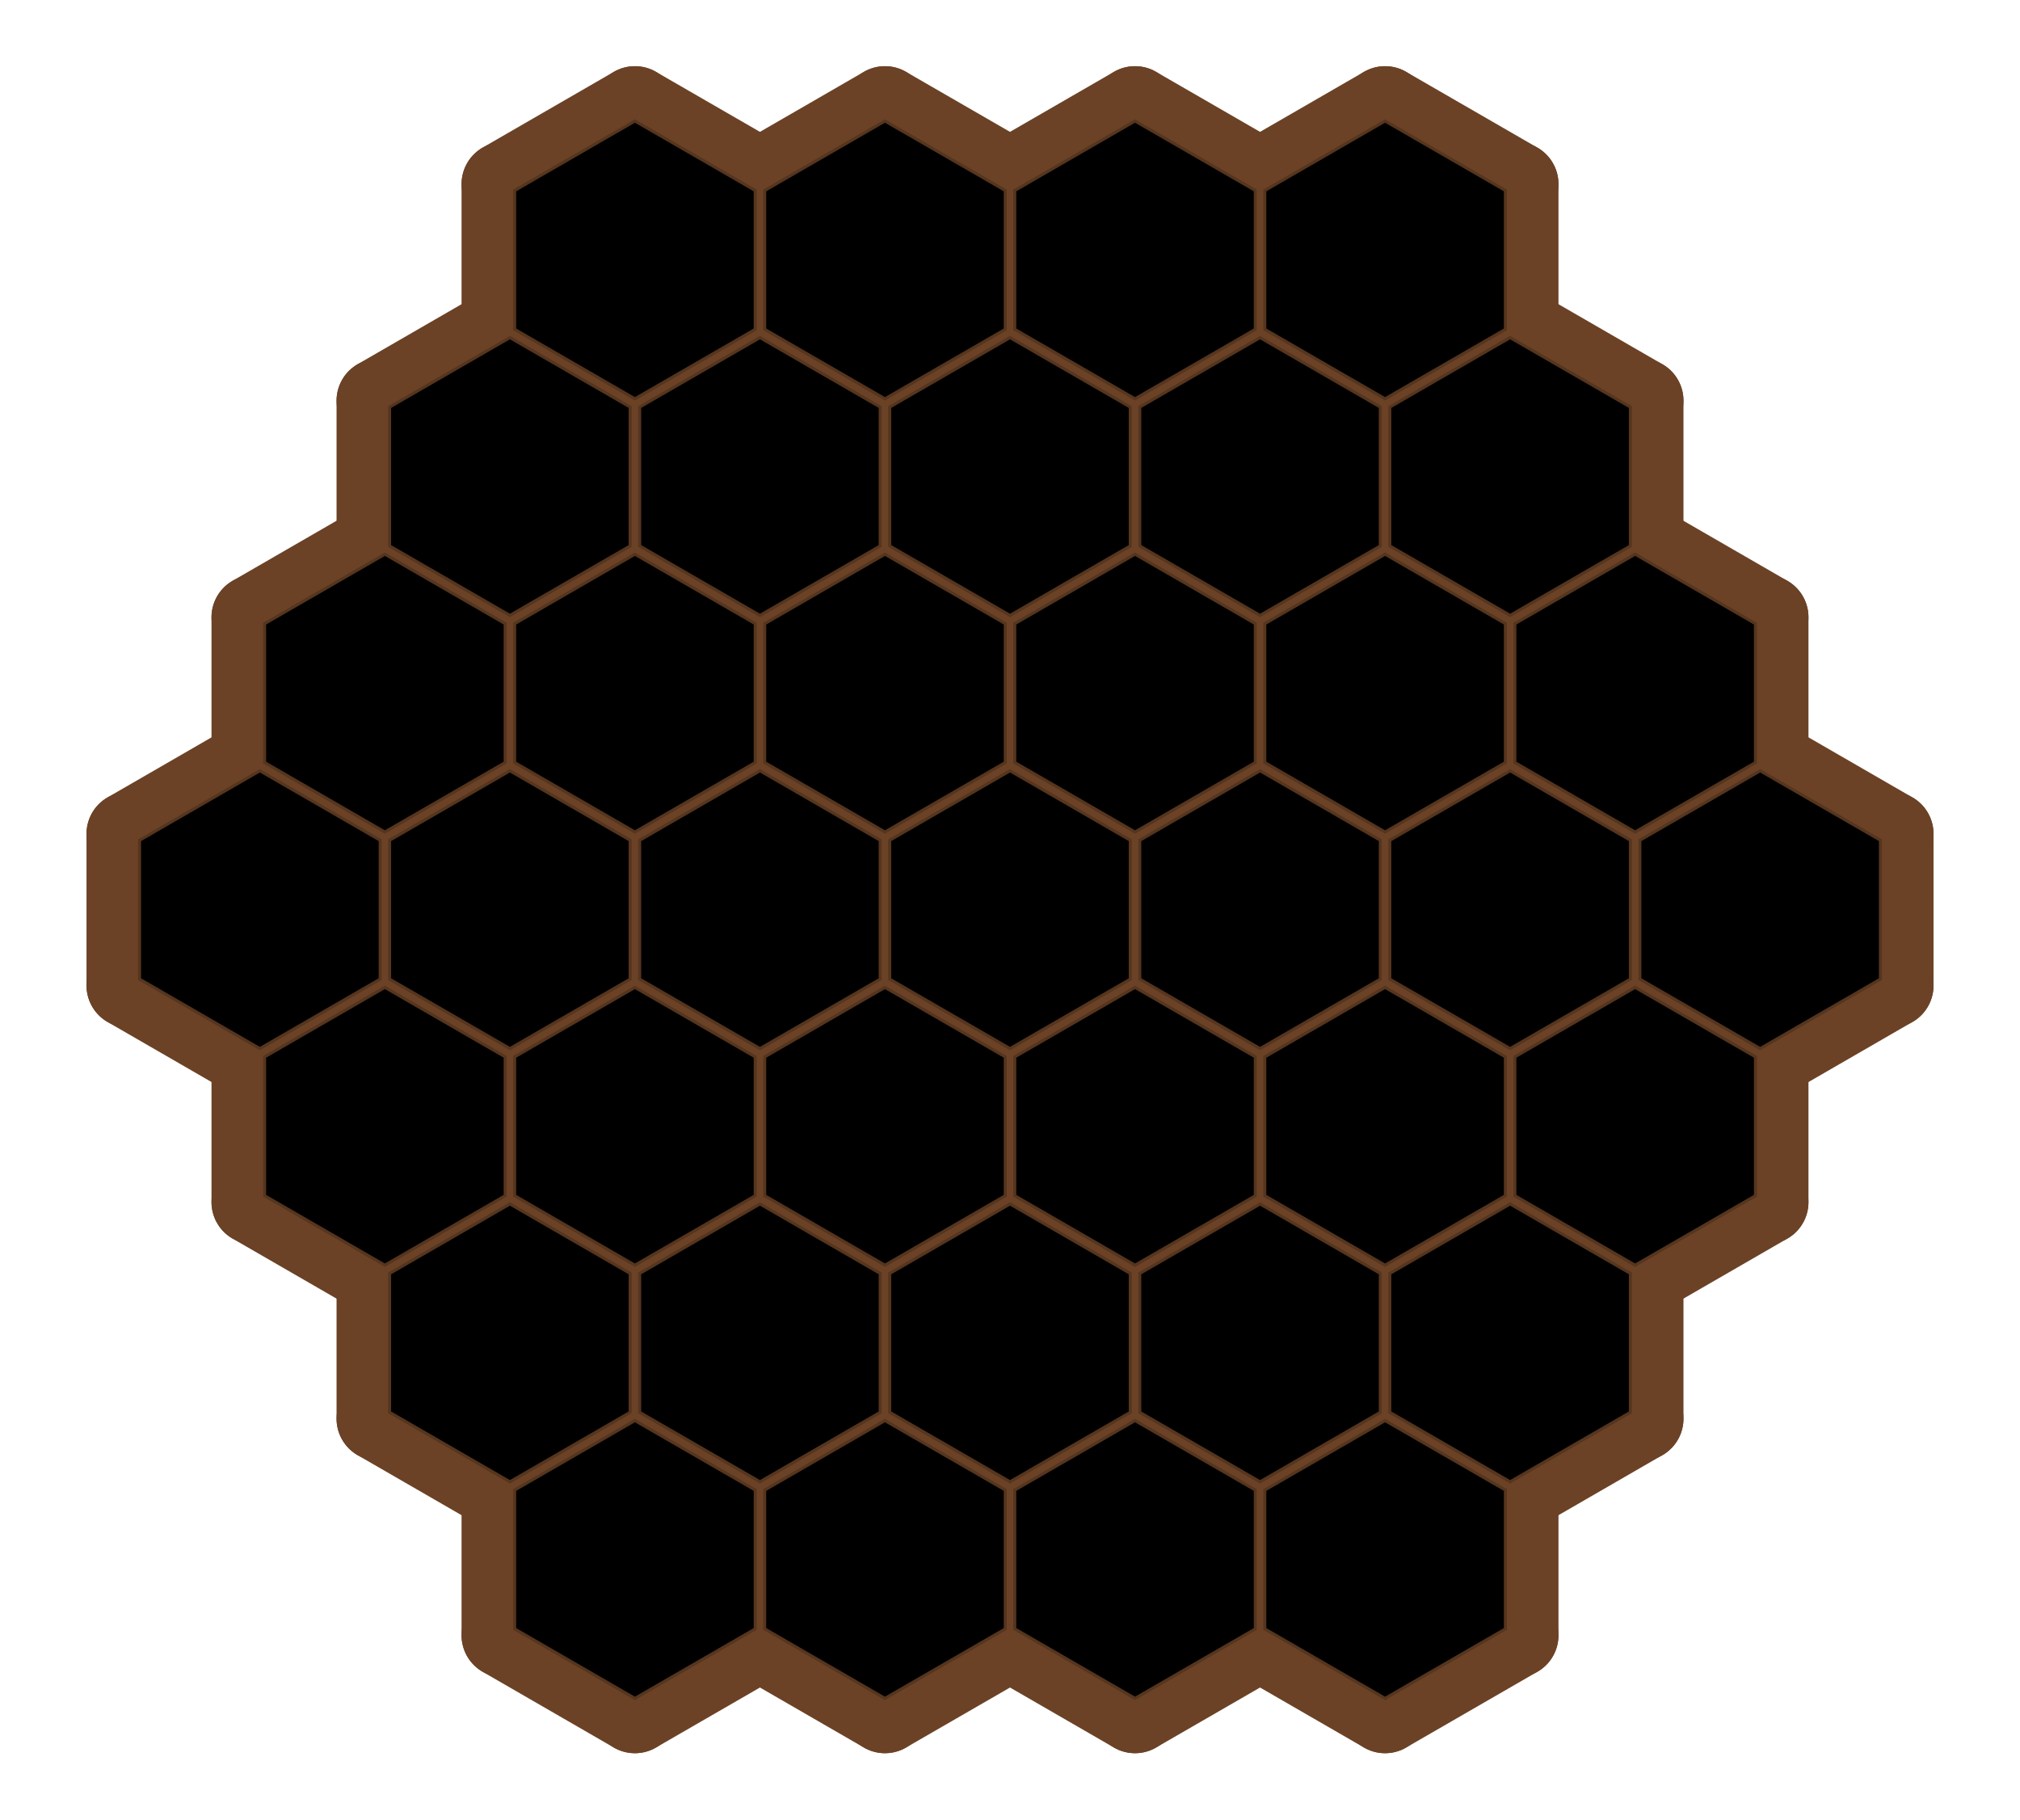
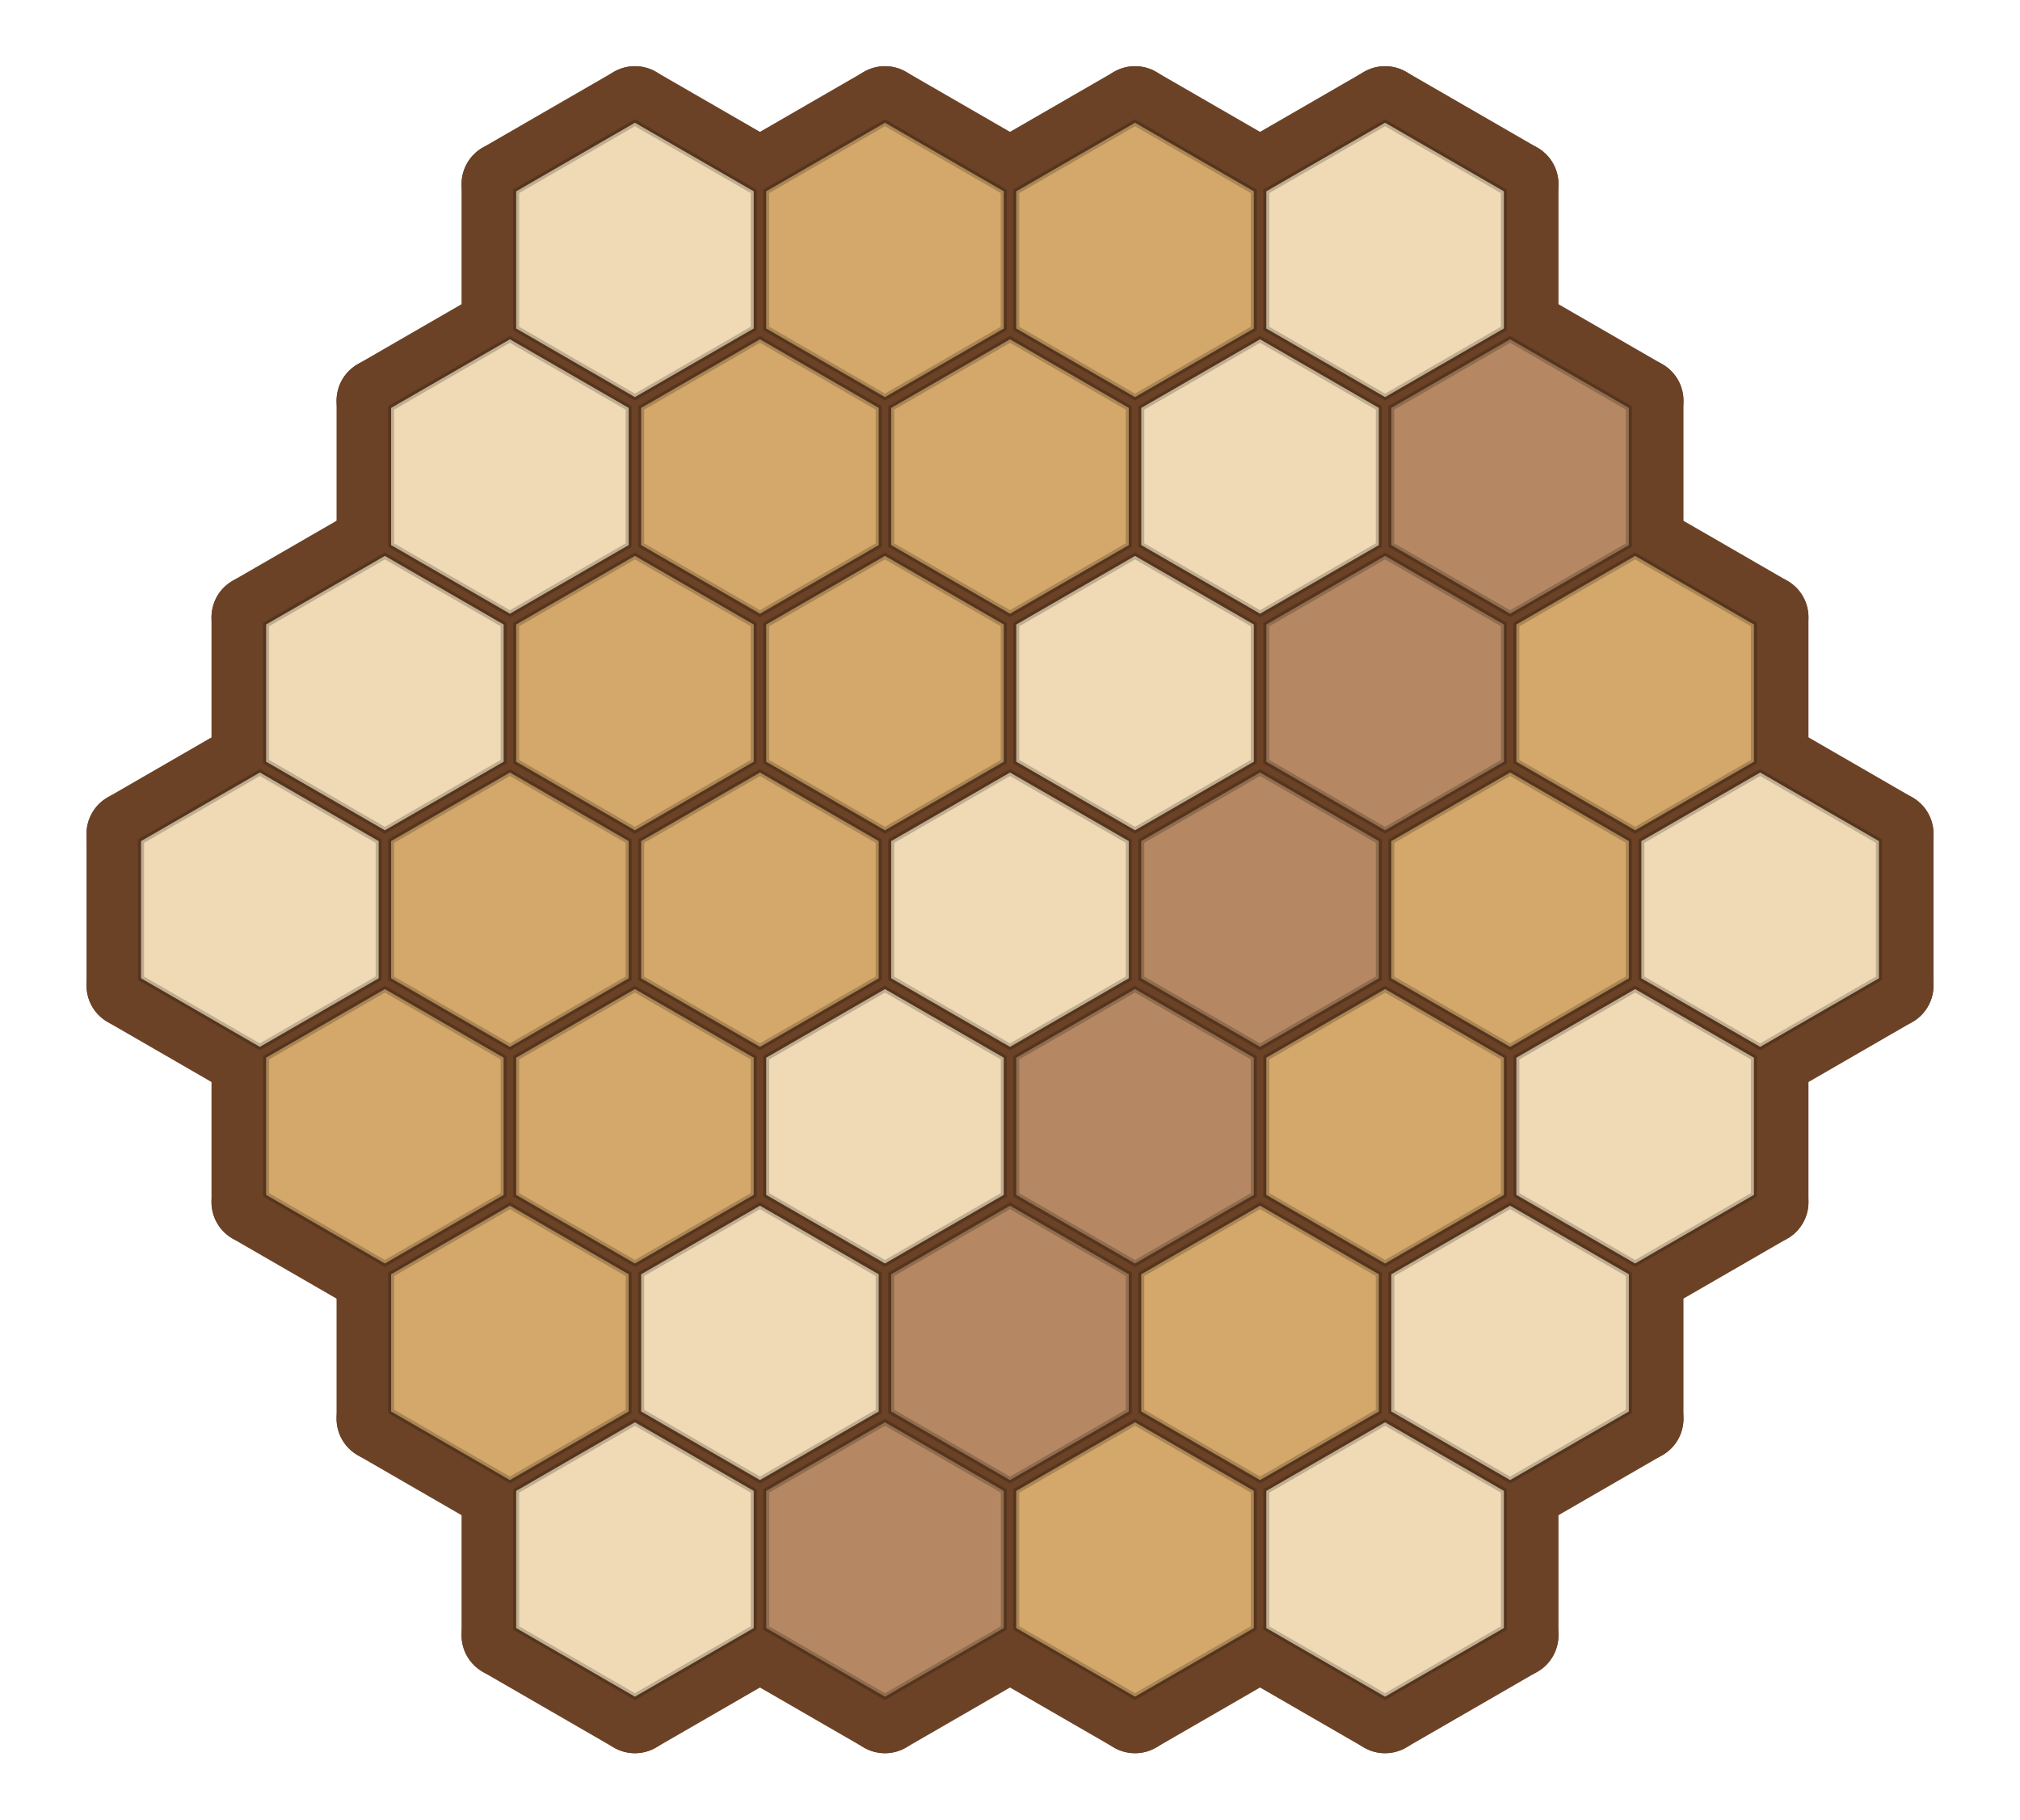
<svg xmlns="http://www.w3.org/2000/svg" viewBox="0 0 335.815 302.4" width="335.815" height="302.4">
-   <g fill="#6b4226">
-     <polygon points="65.65,138.24 65.65,164.16 43.20,177.12 20.75,164.16 20.75,138.24 43.20,125.28" />
-     <polygon points="86.43,174.24 86.43,200.16 63.98,213.12 41.54,200.16 41.54,174.24 63.98,161.28" />
-     <polygon points="107.22,210.24 107.22,236.16 84.77,249.12 62.32,236.16 62.32,210.24 84.77,197.28" />
-     <polygon points="128.00,246.24 128.00,272.16 105.55,285.12 83.11,272.16 83.11,246.24 105.55,233.28" />
-     <polygon points="86.43,102.24 86.43,128.16 63.98,141.12 41.54,128.16 41.54,102.24 63.98,89.28" />
-     <polygon points="107.22,138.24 107.22,164.16 84.77,177.12 62.32,164.16 62.32,138.24 84.77,125.28" />
-     <polygon points="128.00,174.24 128.00,200.16 105.55,213.12 83.11,200.16 83.11,174.24 105.55,161.28" />
-     <polygon points="148.79,210.24 148.79,236.16 126.34,249.12 103.89,236.16 103.89,210.24 126.34,197.28" />
-     <polygon points="169.57,246.24 169.57,272.16 147.12,285.12 124.68,272.16 124.68,246.24 147.12,233.28" />
-     <polygon points="107.22,66.24 107.22,92.16 84.77,105.12 62.32,92.16 62.32,66.24 84.77,53.28" />
-     <polygon points="128.00,102.24 128.00,128.16 105.55,141.12 83.11,128.16 83.11,102.24 105.55,89.28" />
-     <polygon points="148.79,138.24 148.79,164.16 126.34,177.12 103.89,164.16 103.89,138.24 126.34,125.28" />
-     <polygon points="169.57,174.24 169.57,200.16 147.12,213.12 124.68,200.16 124.68,174.24 147.12,161.28" />
-     <polygon points="190.36,210.24 190.36,236.16 167.91,249.12 145.46,236.16 145.46,210.24 167.91,197.28" />
-     <polygon points="211.14,246.24 211.14,272.16 188.69,285.12 166.24,272.16 166.24,246.24 188.69,233.28" />
-     <polygon points="128.00,30.24 128.00,56.16 105.55,69.12 83.11,56.16 83.11,30.24 105.55,17.28" />
-     <polygon points="148.79,66.24 148.79,92.16 126.34,105.12 103.89,92.16 103.89,66.24 126.34,53.28" />
-     <polygon points="169.57,102.24 169.57,128.16 147.12,141.12 124.68,128.16 124.68,102.24 147.12,89.28" />
-     <polygon points="190.36,138.24 190.36,164.16 167.91,177.12 145.46,164.16 145.46,138.24 167.91,125.28" />
-     <polygon points="211.14,174.24 211.14,200.16 188.69,213.12 166.24,200.16 166.24,174.24 188.69,161.28" />
-     <polygon points="231.92,210.24 231.92,236.16 209.48,249.12 187.03,236.16 187.03,210.24 209.48,197.28" />
-     <polygon points="252.71,246.24 252.71,272.16 230.26,285.12 207.81,272.16 207.81,246.24 230.26,233.28" />
-     <polygon points="169.57,30.24 169.57,56.16 147.12,69.12 124.68,56.16 124.68,30.24 147.12,17.28" />
-     <polygon points="190.36,66.24 190.36,92.16 167.91,105.12 145.46,92.16 145.46,66.24 167.91,53.28" />
-     <polygon points="211.14,102.24 211.14,128.16 188.69,141.12 166.24,128.16 166.24,102.24 188.69,89.28" />
-     <polygon points="231.92,138.24 231.92,164.16 209.48,177.12 187.03,164.16 187.03,138.24 209.48,125.28" />
-     <polygon points="252.71,174.24 252.71,200.16 230.26,213.12 207.81,200.16 207.81,174.24 230.26,161.28" />
-     <polygon points="273.49,210.24 273.49,236.16 251.05,249.12 228.60,236.16 228.60,210.24 251.05,197.28" />
-     <polygon points="211.14,30.24 211.14,56.16 188.69,69.12 166.24,56.16 166.24,30.24 188.69,17.28" />
-     <polygon points="231.92,66.24 231.92,92.16 209.48,105.12 187.03,92.16 187.03,66.24 209.48,53.28" />
-     <polygon points="252.71,102.24 252.71,128.16 230.26,141.12 207.81,128.16 207.81,102.24 230.26,89.28" />
-     <polygon points="273.49,138.24 273.49,164.16 251.05,177.12 228.60,164.16 228.60,138.24 251.05,125.28" />
-     <polygon points="294.28,174.24 294.28,200.16 271.83,213.12 249.38,200.16 249.38,174.24 271.83,161.28" />
-     <polygon points="252.71,30.24 252.71,56.16 230.26,69.12 207.81,56.16 207.81,30.24 230.26,17.28" />
-     <polygon points="273.49,66.24 273.49,92.16 251.05,105.12 228.60,92.16 228.60,66.24 251.05,53.28" />
-     <polygon points="294.28,102.24 294.28,128.16 271.83,141.12 249.38,128.16 249.38,102.24 271.83,89.28" />
-     <polygon points="315.06,138.24 315.06,164.16 292.62,177.12 270.17,164.16 270.17,138.24 292.62,125.28" />
+   <g fill="#6b4226" pointer-events="none">
+     <polygon points="65.65,138.24 65.65,164.16 43.20,177.12 20.75,164.16 20.75,138.24 43.20,125.28" pointer-events="none" />
+     <polygon points="86.43,174.24 86.43,200.16 63.98,213.12 41.54,200.16 41.54,174.24 63.98,161.28" pointer-events="none" />
+     <polygon points="107.22,210.24 107.22,236.16 84.77,249.12 62.32,236.16 62.32,210.24 84.77,197.28" pointer-events="none" />
+     <polygon points="128.00,246.24 128.00,272.16 105.55,285.12 83.11,272.16 83.11,246.24 105.55,233.28" pointer-events="none" />
+     <polygon points="86.43,102.24 86.43,128.16 63.98,141.12 41.54,128.16 41.54,102.24 63.98,89.28" pointer-events="none" />
+     <polygon points="107.22,138.24 107.22,164.16 84.77,177.12 62.32,164.16 62.32,138.24 84.77,125.28" pointer-events="none" />
+     <polygon points="128.00,174.24 128.00,200.16 105.55,213.12 83.11,200.16 83.11,174.24 105.55,161.28" pointer-events="none" />
+     <polygon points="148.79,210.24 148.79,236.16 126.34,249.12 103.89,236.16 103.89,210.24 126.34,197.28" pointer-events="none" />
+     <polygon points="169.57,246.24 169.57,272.16 147.12,285.12 124.68,272.16 124.68,246.24 147.12,233.28" pointer-events="none" />
+     <polygon points="107.22,66.24 107.22,92.16 84.77,105.12 62.32,92.16 62.32,66.24 84.77,53.28" pointer-events="none" />
+     <polygon points="128.00,102.24 128.00,128.16 105.55,141.12 83.11,128.16 83.11,102.24 105.55,89.28" pointer-events="none" />
+     <polygon points="148.79,138.24 148.79,164.16 126.34,177.12 103.89,164.16 103.89,138.24 126.34,125.28" pointer-events="none" />
+     <polygon points="169.57,174.24 169.57,200.16 147.12,213.12 124.68,200.16 124.68,174.24 147.12,161.28" pointer-events="none" />
+     <polygon points="190.36,210.24 190.36,236.16 167.91,249.12 145.46,236.16 145.46,210.24 167.91,197.28" pointer-events="none" />
+     <polygon points="211.14,246.24 211.14,272.16 188.69,285.12 166.24,272.16 166.24,246.24 188.69,233.28" pointer-events="none" />
+     <polygon points="128.00,30.24 128.00,56.16 105.55,69.12 83.11,56.16 83.11,30.24 105.55,17.28" pointer-events="none" />
+     <polygon points="148.79,66.24 148.79,92.16 126.34,105.12 103.89,92.16 103.89,66.24 126.34,53.28" pointer-events="none" />
+     <polygon points="169.57,102.24 169.57,128.16 147.12,141.12 124.68,128.16 124.68,102.24 147.12,89.28" pointer-events="none" />
+     <polygon points="190.36,138.24 190.36,164.16 167.91,177.12 145.46,164.16 145.46,138.24 167.91,125.28" pointer-events="none" />
+     <polygon points="211.14,174.24 211.14,200.16 188.69,213.12 166.24,200.16 166.24,174.24 188.69,161.28" pointer-events="none" />
+     <polygon points="231.92,210.24 231.92,236.16 209.48,249.12 187.03,236.16 187.03,210.24 209.48,197.28" pointer-events="none" />
+     <polygon points="252.71,246.24 252.71,272.16 230.26,285.12 207.81,272.16 207.81,246.24 230.26,233.28" pointer-events="none" />
+     <polygon points="169.57,30.24 169.57,56.16 147.12,69.12 124.68,56.16 124.68,30.24 147.12,17.28" pointer-events="none" />
+     <polygon points="190.36,66.24 190.36,92.16 167.91,105.12 145.46,92.16 145.46,66.24 167.91,53.28" pointer-events="none" />
+     <polygon points="211.14,102.24 211.14,128.16 188.69,141.12 166.24,128.16 166.24,102.24 188.69,89.28" pointer-events="none" />
+     <polygon points="231.92,138.24 231.92,164.16 209.48,177.12 187.03,164.16 187.03,138.24 209.48,125.28" pointer-events="none" />
+     <polygon points="252.71,174.24 252.71,200.16 230.26,213.12 207.81,200.16 207.81,174.24 230.26,161.28" pointer-events="none" />
+     <polygon points="273.49,210.24 273.49,236.16 251.05,249.12 228.60,236.16 228.60,210.24 251.05,197.28" pointer-events="none" />
+     <polygon points="211.14,30.24 211.14,56.16 188.69,69.12 166.24,56.16 166.24,30.24 188.69,17.28" pointer-events="none" />
+     <polygon points="231.92,66.24 231.92,92.16 209.48,105.12 187.03,92.16 187.03,66.24 209.48,53.28" pointer-events="none" />
+     <polygon points="252.71,102.24 252.71,128.16 230.26,141.12 207.81,128.16 207.81,102.24 230.26,89.28" pointer-events="none" />
+     <polygon points="273.49,138.24 273.49,164.16 251.05,177.12 228.60,164.16 228.60,138.24 251.05,125.28" pointer-events="none" />
+     <polygon points="294.28,174.24 294.28,200.16 271.83,213.12 249.38,200.16 249.38,174.24 271.83,161.28" pointer-events="none" />
+     <polygon points="252.71,30.24 252.71,56.16 230.26,69.12 207.81,56.16 207.81,30.24 230.26,17.28" pointer-events="none" />
+     <polygon points="273.49,66.24 273.49,92.16 251.05,105.12 228.60,92.16 228.60,66.24 251.05,53.28" pointer-events="none" />
+     <polygon points="294.28,102.24 294.28,128.16 271.83,141.12 249.38,128.16 249.38,102.24 271.83,89.28" pointer-events="none" />
+     <polygon points="315.06,138.24 315.06,164.16 292.62,177.12 270.17,164.16 270.17,138.24 292.62,125.28" pointer-events="none" />
  </g>
-   <g fill="none" stroke="#6b4226" stroke-width="14" stroke-linecap="round" stroke-linejoin="round">
-     <line x1="43.20" y1="176.40" x2="21.38" y2="163.80" />
-     <line x1="21.38" y1="163.80" x2="21.38" y2="138.60" />
-     <line x1="21.38" y1="138.60" x2="43.20" y2="126.00" />
-     <line x1="63.98" y1="212.40" x2="42.16" y2="199.80" />
-     <line x1="42.16" y1="199.80" x2="42.16" y2="174.60" />
-     <line x1="84.77" y1="248.40" x2="62.95" y2="235.80" />
-     <line x1="62.95" y1="235.80" x2="62.95" y2="210.60" />
-     <line x1="127.38" y1="271.80" x2="105.55" y2="284.40" />
-     <line x1="105.55" y1="284.40" x2="83.73" y2="271.80" />
-     <line x1="83.73" y1="271.80" x2="83.73" y2="246.60" />
-     <line x1="42.16" y1="127.80" x2="42.16" y2="102.60" />
-     <line x1="42.16" y1="102.60" x2="63.98" y2="90.00" />
-     <line x1="168.95" y1="271.80" x2="147.12" y2="284.40" />
-     <line x1="147.12" y1="284.40" x2="125.30" y2="271.80" />
-     <line x1="62.95" y1="91.80" x2="62.95" y2="66.60" />
-     <line x1="62.95" y1="66.60" x2="84.77" y2="54.00" />
-     <line x1="210.52" y1="271.80" x2="188.69" y2="284.40" />
-     <line x1="188.69" y1="284.40" x2="166.87" y2="271.80" />
-     <line x1="83.73" y1="55.80" x2="83.73" y2="30.60" />
-     <line x1="83.73" y1="30.60" x2="105.55" y2="18.00" />
-     <line x1="105.55" y1="18.00" x2="127.38" y2="30.60" />
-     <line x1="252.09" y1="246.60" x2="252.09" y2="271.80" />
-     <line x1="252.09" y1="271.80" x2="230.26" y2="284.40" />
-     <line x1="230.26" y1="284.40" x2="208.44" y2="271.80" />
-     <line x1="125.30" y1="30.60" x2="147.12" y2="18.00" />
-     <line x1="147.12" y1="18.00" x2="168.95" y2="30.60" />
-     <line x1="272.87" y1="210.60" x2="272.87" y2="235.80" />
-     <line x1="272.87" y1="235.80" x2="251.05" y2="248.40" />
-     <line x1="166.87" y1="30.60" x2="188.69" y2="18.00" />
-     <line x1="188.69" y1="18.00" x2="210.52" y2="30.60" />
-     <line x1="293.65" y1="174.60" x2="293.65" y2="199.80" />
-     <line x1="293.65" y1="199.80" x2="271.83" y2="212.40" />
-     <line x1="252.09" y1="30.60" x2="252.09" y2="55.80" />
-     <line x1="208.44" y1="30.60" x2="230.26" y2="18.00" />
-     <line x1="230.26" y1="18.00" x2="252.09" y2="30.60" />
-     <line x1="272.87" y1="66.60" x2="272.87" y2="91.80" />
-     <line x1="251.05" y1="54.00" x2="272.87" y2="66.60" />
-     <line x1="293.65" y1="102.60" x2="293.65" y2="127.80" />
-     <line x1="271.83" y1="90.00" x2="293.65" y2="102.60" />
-     <line x1="314.44" y1="138.60" x2="314.44" y2="163.80" />
-     <line x1="314.44" y1="163.80" x2="292.62" y2="176.40" />
-     <line x1="292.62" y1="126.00" x2="314.44" y2="138.60" />
+   <g fill="none" stroke="#6b4226" stroke-width="14" stroke-linecap="round" stroke-linejoin="round" pointer-events="none">
+     <line x1="43.20" y1="176.40" x2="21.38" y2="163.80" pointer-events="none" />
+     <line x1="21.38" y1="163.80" x2="21.38" y2="138.60" pointer-events="none" />
+     <line x1="21.38" y1="138.60" x2="43.20" y2="126.00" pointer-events="none" />
+     <line x1="63.98" y1="212.40" x2="42.16" y2="199.80" pointer-events="none" />
+     <line x1="42.16" y1="199.80" x2="42.16" y2="174.60" pointer-events="none" />
+     <line x1="84.77" y1="248.40" x2="62.95" y2="235.80" pointer-events="none" />
+     <line x1="62.95" y1="235.80" x2="62.95" y2="210.60" pointer-events="none" />
+     <line x1="127.38" y1="271.80" x2="105.55" y2="284.40" pointer-events="none" />
+     <line x1="105.55" y1="284.40" x2="83.73" y2="271.80" pointer-events="none" />
+     <line x1="83.73" y1="271.80" x2="83.73" y2="246.60" pointer-events="none" />
+     <line x1="42.16" y1="127.80" x2="42.16" y2="102.60" pointer-events="none" />
+     <line x1="42.16" y1="102.60" x2="63.98" y2="90.00" pointer-events="none" />
+     <line x1="168.95" y1="271.80" x2="147.12" y2="284.40" pointer-events="none" />
+     <line x1="147.12" y1="284.40" x2="125.30" y2="271.80" pointer-events="none" />
+     <line x1="62.95" y1="91.80" x2="62.95" y2="66.60" pointer-events="none" />
+     <line x1="62.95" y1="66.60" x2="84.77" y2="54.00" pointer-events="none" />
+     <line x1="210.52" y1="271.80" x2="188.69" y2="284.40" pointer-events="none" />
+     <line x1="188.69" y1="284.40" x2="166.87" y2="271.80" pointer-events="none" />
+     <line x1="83.73" y1="55.80" x2="83.73" y2="30.60" pointer-events="none" />
+     <line x1="83.73" y1="30.60" x2="105.55" y2="18.00" pointer-events="none" />
+     <line x1="105.55" y1="18.00" x2="127.38" y2="30.60" pointer-events="none" />
+     <line x1="252.09" y1="246.60" x2="252.09" y2="271.80" pointer-events="none" />
+     <line x1="252.09" y1="271.80" x2="230.26" y2="284.40" pointer-events="none" />
+     <line x1="230.26" y1="284.40" x2="208.44" y2="271.80" pointer-events="none" />
+     <line x1="125.30" y1="30.60" x2="147.12" y2="18.00" pointer-events="none" />
+     <line x1="147.12" y1="18.00" x2="168.95" y2="30.60" pointer-events="none" />
+     <line x1="272.87" y1="210.60" x2="272.87" y2="235.80" pointer-events="none" />
+     <line x1="272.87" y1="235.80" x2="251.05" y2="248.40" pointer-events="none" />
+     <line x1="166.87" y1="30.60" x2="188.69" y2="18.00" pointer-events="none" />
+     <line x1="188.69" y1="18.00" x2="210.52" y2="30.60" pointer-events="none" />
+     <line x1="293.65" y1="174.60" x2="293.65" y2="199.80" pointer-events="none" />
+     <line x1="293.65" y1="199.80" x2="271.83" y2="212.40" pointer-events="none" />
+     <line x1="252.09" y1="30.60" x2="252.09" y2="55.80" pointer-events="none" />
+     <line x1="208.44" y1="30.60" x2="230.26" y2="18.00" pointer-events="none" />
+     <line x1="230.26" y1="18.00" x2="252.09" y2="30.60" pointer-events="none" />
+     <line x1="272.87" y1="66.60" x2="272.87" y2="91.80" pointer-events="none" />
+     <line x1="251.05" y1="54.00" x2="272.87" y2="66.60" pointer-events="none" />
+     <line x1="293.65" y1="102.60" x2="293.65" y2="127.80" pointer-events="none" />
+     <line x1="271.83" y1="90.00" x2="293.65" y2="102.60" pointer-events="none" />
+     <line x1="314.44" y1="138.60" x2="314.44" y2="163.80" pointer-events="none" />
+     <line x1="314.44" y1="163.80" x2="292.62" y2="176.40" pointer-events="none" />
+     <line x1="292.62" y1="126.00" x2="314.44" y2="138.60" pointer-events="none" />
  </g>
-   <polygon points="62.95,139.80 62.95,162.60 43.20,174.00 23.45,162.60 23.45,139.80 43.20,128.40" fill="undefined" stroke="rgba(0,0,0,0.2)" stroke-width="1" data-sq="-3,0" class="board-cell" />
-   <polygon points="83.73,175.80 83.73,198.60 63.98,210.00 44.24,198.60 44.24,175.80 63.98,164.40" fill="undefined" stroke="rgba(0,0,0,0.2)" stroke-width="1" data-sq="-3,1" class="board-cell" />
-   <polygon points="104.51,211.80 104.51,234.60 84.77,246.00 65.02,234.60 65.02,211.80 84.77,200.40" fill="undefined" stroke="rgba(0,0,0,0.2)" stroke-width="1" data-sq="-3,2" class="board-cell" />
-   <polygon points="125.30,247.80 125.30,270.60 105.55,282.00 85.81,270.60 85.81,247.80 105.55,236.40" fill="undefined" stroke="rgba(0,0,0,0.2)" stroke-width="1" data-sq="-3,3" class="board-cell" />
-   <polygon points="83.73,103.80 83.73,126.60 63.98,138.00 44.24,126.60 44.24,103.80 63.98,92.40" fill="undefined" stroke="rgba(0,0,0,0.2)" stroke-width="1" data-sq="-2,-1" class="board-cell" />
-   <polygon points="104.51,139.80 104.51,162.60 84.77,174.00 65.02,162.60 65.02,139.80 84.77,128.40" fill="undefined" stroke="rgba(0,0,0,0.2)" stroke-width="1" data-sq="-2,0" class="board-cell" />
-   <polygon points="125.30,175.80 125.30,198.60 105.55,210.00 85.81,198.60 85.81,175.80 105.55,164.40" fill="undefined" stroke="rgba(0,0,0,0.2)" stroke-width="1" data-sq="-2,1" class="board-cell" />
-   <polygon points="146.08,211.80 146.08,234.60 126.34,246.00 106.59,234.60 106.59,211.80 126.34,200.40" fill="undefined" stroke="rgba(0,0,0,0.2)" stroke-width="1" data-sq="-2,2" class="board-cell" />
-   <polygon points="166.87,247.80 166.87,270.60 147.12,282.00 127.38,270.60 127.38,247.80 147.12,236.40" fill="undefined" stroke="rgba(0,0,0,0.2)" stroke-width="1" data-sq="-2,3" class="board-cell" />
-   <polygon points="104.51,67.80 104.51,90.60 84.77,102.00 65.02,90.60 65.02,67.80 84.77,56.40" fill="undefined" stroke="rgba(0,0,0,0.2)" stroke-width="1" data-sq="-1,-2" class="board-cell" />
-   <polygon points="125.30,103.80 125.30,126.60 105.55,138.00 85.81,126.60 85.81,103.80 105.55,92.40" fill="undefined" stroke="rgba(0,0,0,0.2)" stroke-width="1" data-sq="-1,-1" class="board-cell" />
-   <polygon points="146.08,139.80 146.08,162.60 126.34,174.00 106.59,162.60 106.59,139.80 126.34,128.40" fill="undefined" stroke="rgba(0,0,0,0.2)" stroke-width="1" data-sq="-1,0" class="board-cell" />
-   <polygon points="166.87,175.80 166.87,198.60 147.12,210.00 127.38,198.60 127.38,175.80 147.12,164.40" fill="undefined" stroke="rgba(0,0,0,0.2)" stroke-width="1" data-sq="-1,1" class="board-cell" />
-   <polygon points="187.65,211.80 187.65,234.60 167.91,246.00 148.16,234.60 148.16,211.80 167.91,200.40" fill="undefined" stroke="rgba(0,0,0,0.2)" stroke-width="1" data-sq="-1,2" class="board-cell" />
-   <polygon points="208.44,247.80 208.44,270.60 188.69,282.00 168.95,270.60 168.95,247.80 188.69,236.40" fill="undefined" stroke="rgba(0,0,0,0.2)" stroke-width="1" data-sq="-1,3" class="board-cell" />
-   <polygon points="125.30,31.80 125.30,54.60 105.55,66.00 85.81,54.60 85.81,31.80 105.55,20.40" fill="undefined" stroke="rgba(0,0,0,0.2)" stroke-width="1" data-sq="0,-3" class="board-cell" />
-   <polygon points="146.08,67.80 146.08,90.60 126.34,102.00 106.59,90.60 106.59,67.80 126.34,56.40" fill="undefined" stroke="rgba(0,0,0,0.2)" stroke-width="1" data-sq="0,-2" class="board-cell" />
-   <polygon points="166.87,103.80 166.87,126.60 147.12,138.00 127.38,126.60 127.38,103.80 147.12,92.40" fill="undefined" stroke="rgba(0,0,0,0.2)" stroke-width="1" data-sq="0,-1" class="board-cell" />
-   <polygon points="187.65,139.80 187.65,162.60 167.91,174.00 148.16,162.60 148.16,139.80 167.91,128.40" fill="undefined" stroke="rgba(0,0,0,0.2)" stroke-width="1" data-sq="0,0" class="board-cell" />
-   <polygon points="208.44,175.80 208.44,198.60 188.69,210.00 168.95,198.60 168.95,175.80 188.69,164.40" fill="undefined" stroke="rgba(0,0,0,0.2)" stroke-width="1" data-sq="0,1" class="board-cell" />
-   <polygon points="229.22,211.80 229.22,234.60 209.48,246.00 189.73,234.60 189.73,211.80 209.48,200.40" fill="undefined" stroke="rgba(0,0,0,0.2)" stroke-width="1" data-sq="0,2" class="board-cell" />
-   <polygon points="250.01,247.80 250.01,270.60 230.26,282.00 210.52,270.60 210.52,247.80 230.26,236.40" fill="undefined" stroke="rgba(0,0,0,0.2)" stroke-width="1" data-sq="0,3" class="board-cell" />
-   <polygon points="166.87,31.80 166.87,54.60 147.12,66.00 127.38,54.60 127.38,31.80 147.12,20.40" fill="undefined" stroke="rgba(0,0,0,0.2)" stroke-width="1" data-sq="1,-3" class="board-cell" />
-   <polygon points="187.65,67.80 187.65,90.60 167.91,102.00 148.16,90.60 148.16,67.80 167.91,56.40" fill="undefined" stroke="rgba(0,0,0,0.2)" stroke-width="1" data-sq="1,-2" class="board-cell" />
-   <polygon points="208.44,103.80 208.44,126.60 188.69,138.00 168.95,126.60 168.95,103.80 188.69,92.40" fill="undefined" stroke="rgba(0,0,0,0.2)" stroke-width="1" data-sq="1,-1" class="board-cell" />
-   <polygon points="229.22,139.80 229.22,162.60 209.48,174.00 189.73,162.60 189.73,139.80 209.48,128.40" fill="undefined" stroke="rgba(0,0,0,0.2)" stroke-width="1" data-sq="1,0" class="board-cell" />
-   <polygon points="250.01,175.80 250.01,198.60 230.26,210.00 210.52,198.60 210.52,175.80 230.26,164.40" fill="undefined" stroke="rgba(0,0,0,0.2)" stroke-width="1" data-sq="1,1" class="board-cell" />
-   <polygon points="270.79,211.80 270.79,234.60 251.05,246.00 231.30,234.60 231.30,211.80 251.05,200.40" fill="undefined" stroke="rgba(0,0,0,0.2)" stroke-width="1" data-sq="1,2" class="board-cell" />
-   <polygon points="208.44,31.80 208.44,54.60 188.69,66.00 168.95,54.60 168.95,31.80 188.69,20.40" fill="undefined" stroke="rgba(0,0,0,0.2)" stroke-width="1" data-sq="2,-3" class="board-cell" />
-   <polygon points="229.22,67.80 229.22,90.60 209.48,102.00 189.73,90.60 189.73,67.80 209.48,56.40" fill="undefined" stroke="rgba(0,0,0,0.2)" stroke-width="1" data-sq="2,-2" class="board-cell" />
-   <polygon points="250.01,103.80 250.01,126.60 230.26,138.00 210.52,126.60 210.52,103.80 230.26,92.40" fill="undefined" stroke="rgba(0,0,0,0.2)" stroke-width="1" data-sq="2,-1" class="board-cell" />
-   <polygon points="270.79,139.80 270.79,162.60 251.05,174.00 231.30,162.60 231.30,139.80 251.05,128.40" fill="undefined" stroke="rgba(0,0,0,0.2)" stroke-width="1" data-sq="2,0" class="board-cell" />
-   <polygon points="291.58,175.80 291.58,198.60 271.83,210.00 252.09,198.60 252.09,175.80 271.83,164.40" fill="undefined" stroke="rgba(0,0,0,0.2)" stroke-width="1" data-sq="2,1" class="board-cell" />
-   <polygon points="250.01,31.80 250.01,54.60 230.26,66.00 210.52,54.60 210.52,31.80 230.26,20.40" fill="undefined" stroke="rgba(0,0,0,0.2)" stroke-width="1" data-sq="3,-3" class="board-cell" />
-   <polygon points="270.79,67.80 270.79,90.60 251.05,102.00 231.30,90.60 231.30,67.80 251.05,56.40" fill="undefined" stroke="rgba(0,0,0,0.2)" stroke-width="1" data-sq="3,-2" class="board-cell" />
-   <polygon points="291.58,103.80 291.58,126.60 271.83,138.00 252.09,126.60 252.09,103.80 271.83,92.40" fill="undefined" stroke="rgba(0,0,0,0.2)" stroke-width="1" data-sq="3,-1" class="board-cell" />
-   <polygon points="312.36,139.80 312.36,162.60 292.62,174.00 272.87,162.60 272.87,139.80 292.62,128.40" fill="undefined" stroke="rgba(0,0,0,0.2)" stroke-width="1" data-sq="3,0" class="board-cell" />
+   <polygon points="62.95,139.80 62.95,162.60 43.20,174.00 23.45,162.60 23.45,139.80 43.20,128.40" fill="#f0d9b5" stroke="rgba(0,0,0,0.2)" stroke-width="1" data-sq="-3,0" class="board-cell" />
+   <polygon points="83.73,175.80 83.73,198.60 63.98,210.00 44.24,198.60 44.24,175.80 63.98,164.40" fill="#d4a76a" stroke="rgba(0,0,0,0.2)" stroke-width="1" data-sq="-3,1" class="board-cell" />
+   <polygon points="104.51,211.80 104.51,234.60 84.77,246.00 65.02,234.60 65.02,211.80 84.77,200.40" fill="#d4a76a" stroke="rgba(0,0,0,0.2)" stroke-width="1" data-sq="-3,2" class="board-cell" />
+   <polygon points="125.30,247.80 125.30,270.60 105.55,282.00 85.81,270.60 85.81,247.80 105.55,236.40" fill="#f0d9b5" stroke="rgba(0,0,0,0.2)" stroke-width="1" data-sq="-3,3" class="board-cell" />
+   <polygon points="83.73,103.80 83.73,126.60 63.98,138.00 44.24,126.60 44.24,103.80 63.98,92.40" fill="#f0d9b5" stroke="rgba(0,0,0,0.2)" stroke-width="1" data-sq="-2,-1" class="board-cell" />
+   <polygon points="104.51,139.80 104.51,162.60 84.77,174.00 65.02,162.60 65.02,139.80 84.77,128.40" fill="#d4a76a" stroke="rgba(0,0,0,0.2)" stroke-width="1" data-sq="-2,0" class="board-cell" />
+   <polygon points="125.30,175.80 125.30,198.60 105.55,210.00 85.81,198.60 85.81,175.80 105.55,164.40" fill="#d4a76a" stroke="rgba(0,0,0,0.2)" stroke-width="1" data-sq="-2,1" class="board-cell" />
+   <polygon points="146.08,211.80 146.08,234.60 126.34,246.00 106.59,234.60 106.59,211.80 126.34,200.40" fill="#f0d9b5" stroke="rgba(0,0,0,0.2)" stroke-width="1" data-sq="-2,2" class="board-cell" />
+   <polygon points="166.87,247.80 166.87,270.60 147.12,282.00 127.38,270.60 127.38,247.80 147.12,236.40" fill="#b58863" stroke="rgba(0,0,0,0.2)" stroke-width="1" data-sq="-2,3" class="board-cell" />
+   <polygon points="104.51,67.80 104.51,90.60 84.77,102.00 65.02,90.60 65.02,67.80 84.77,56.40" fill="#f0d9b5" stroke="rgba(0,0,0,0.2)" stroke-width="1" data-sq="-1,-2" class="board-cell" />
+   <polygon points="125.30,103.80 125.30,126.60 105.55,138.00 85.81,126.60 85.81,103.80 105.55,92.40" fill="#d4a76a" stroke="rgba(0,0,0,0.2)" stroke-width="1" data-sq="-1,-1" class="board-cell" />
+   <polygon points="146.08,139.80 146.08,162.60 126.34,174.00 106.59,162.60 106.59,139.80 126.34,128.40" fill="#d4a76a" stroke="rgba(0,0,0,0.2)" stroke-width="1" data-sq="-1,0" class="board-cell" />
+   <polygon points="166.87,175.80 166.87,198.60 147.12,210.00 127.38,198.60 127.38,175.80 147.12,164.40" fill="#f0d9b5" stroke="rgba(0,0,0,0.2)" stroke-width="1" data-sq="-1,1" class="board-cell" />
+   <polygon points="187.65,211.80 187.65,234.60 167.91,246.00 148.16,234.60 148.16,211.80 167.91,200.40" fill="#b58863" stroke="rgba(0,0,0,0.2)" stroke-width="1" data-sq="-1,2" class="board-cell" />
+   <polygon points="208.44,247.80 208.44,270.60 188.69,282.00 168.95,270.60 168.95,247.80 188.69,236.40" fill="#d4a76a" stroke="rgba(0,0,0,0.2)" stroke-width="1" data-sq="-1,3" class="board-cell" />
+   <polygon points="125.30,31.80 125.30,54.60 105.55,66.00 85.81,54.60 85.81,31.80 105.55,20.40" fill="#f0d9b5" stroke="rgba(0,0,0,0.2)" stroke-width="1" data-sq="0,-3" class="board-cell" />
+   <polygon points="146.08,67.80 146.08,90.60 126.34,102.00 106.59,90.60 106.59,67.80 126.34,56.40" fill="#d4a76a" stroke="rgba(0,0,0,0.2)" stroke-width="1" data-sq="0,-2" class="board-cell" />
+   <polygon points="166.87,103.80 166.87,126.60 147.12,138.00 127.38,126.60 127.38,103.80 147.12,92.40" fill="#d4a76a" stroke="rgba(0,0,0,0.2)" stroke-width="1" data-sq="0,-1" class="board-cell" />
+   <polygon points="187.65,139.80 187.65,162.60 167.91,174.00 148.16,162.60 148.16,139.80 167.91,128.40" fill="#f0d9b5" stroke="rgba(0,0,0,0.2)" stroke-width="1" data-sq="0,0" class="board-cell" />
+   <polygon points="208.44,175.80 208.44,198.60 188.69,210.00 168.95,198.60 168.95,175.80 188.69,164.40" fill="#b58863" stroke="rgba(0,0,0,0.2)" stroke-width="1" data-sq="0,1" class="board-cell" />
+   <polygon points="229.22,211.80 229.22,234.60 209.48,246.00 189.73,234.60 189.73,211.80 209.48,200.40" fill="#d4a76a" stroke="rgba(0,0,0,0.2)" stroke-width="1" data-sq="0,2" class="board-cell" />
+   <polygon points="250.01,247.80 250.01,270.60 230.26,282.00 210.52,270.60 210.52,247.80 230.26,236.40" fill="#f0d9b5" stroke="rgba(0,0,0,0.2)" stroke-width="1" data-sq="0,3" class="board-cell" />
+   <polygon points="166.87,31.80 166.87,54.60 147.12,66.00 127.38,54.60 127.38,31.80 147.12,20.40" fill="#d4a76a" stroke="rgba(0,0,0,0.2)" stroke-width="1" data-sq="1,-3" class="board-cell" />
+   <polygon points="187.65,67.80 187.65,90.60 167.91,102.00 148.16,90.60 148.16,67.80 167.91,56.40" fill="#d4a76a" stroke="rgba(0,0,0,0.2)" stroke-width="1" data-sq="1,-2" class="board-cell" />
+   <polygon points="208.44,103.80 208.44,126.60 188.69,138.00 168.95,126.60 168.95,103.80 188.69,92.40" fill="#f0d9b5" stroke="rgba(0,0,0,0.2)" stroke-width="1" data-sq="1,-1" class="board-cell" />
+   <polygon points="229.22,139.80 229.22,162.60 209.48,174.00 189.73,162.60 189.73,139.80 209.48,128.40" fill="#b58863" stroke="rgba(0,0,0,0.2)" stroke-width="1" data-sq="1,0" class="board-cell" />
+   <polygon points="250.01,175.80 250.01,198.60 230.26,210.00 210.52,198.60 210.52,175.80 230.26,164.40" fill="#d4a76a" stroke="rgba(0,0,0,0.2)" stroke-width="1" data-sq="1,1" class="board-cell" />
+   <polygon points="270.79,211.80 270.79,234.60 251.05,246.00 231.30,234.60 231.30,211.80 251.05,200.40" fill="#f0d9b5" stroke="rgba(0,0,0,0.2)" stroke-width="1" data-sq="1,2" class="board-cell" />
+   <polygon points="208.44,31.80 208.44,54.60 188.69,66.00 168.95,54.60 168.95,31.80 188.69,20.40" fill="#d4a76a" stroke="rgba(0,0,0,0.2)" stroke-width="1" data-sq="2,-3" class="board-cell" />
+   <polygon points="229.22,67.80 229.22,90.60 209.48,102.00 189.73,90.60 189.73,67.80 209.48,56.40" fill="#f0d9b5" stroke="rgba(0,0,0,0.2)" stroke-width="1" data-sq="2,-2" class="board-cell" />
+   <polygon points="250.01,103.80 250.01,126.60 230.26,138.00 210.52,126.60 210.52,103.80 230.26,92.40" fill="#b58863" stroke="rgba(0,0,0,0.2)" stroke-width="1" data-sq="2,-1" class="board-cell" />
+   <polygon points="270.79,139.80 270.79,162.60 251.05,174.00 231.30,162.60 231.30,139.80 251.05,128.40" fill="#d4a76a" stroke="rgba(0,0,0,0.2)" stroke-width="1" data-sq="2,0" class="board-cell" />
+   <polygon points="291.58,175.80 291.58,198.60 271.83,210.00 252.09,198.60 252.09,175.80 271.83,164.40" fill="#f0d9b5" stroke="rgba(0,0,0,0.2)" stroke-width="1" data-sq="2,1" class="board-cell" />
+   <polygon points="250.01,31.80 250.01,54.60 230.26,66.00 210.52,54.60 210.52,31.80 230.26,20.40" fill="#f0d9b5" stroke="rgba(0,0,0,0.2)" stroke-width="1" data-sq="3,-3" class="board-cell" />
+   <polygon points="270.79,67.80 270.79,90.60 251.05,102.00 231.30,90.60 231.30,67.80 251.05,56.40" fill="#b58863" stroke="rgba(0,0,0,0.2)" stroke-width="1" data-sq="3,-2" class="board-cell" />
+   <polygon points="291.58,103.80 291.58,126.60 271.83,138.00 252.09,126.60 252.09,103.80 271.83,92.40" fill="#d4a76a" stroke="rgba(0,0,0,0.2)" stroke-width="1" data-sq="3,-1" class="board-cell" />
+   <polygon points="312.36,139.80 312.36,162.60 292.62,174.00 272.87,162.60 272.87,139.80 292.62,128.40" fill="#f0d9b5" stroke="rgba(0,0,0,0.2)" stroke-width="1" data-sq="3,0" class="board-cell" />
</svg>
